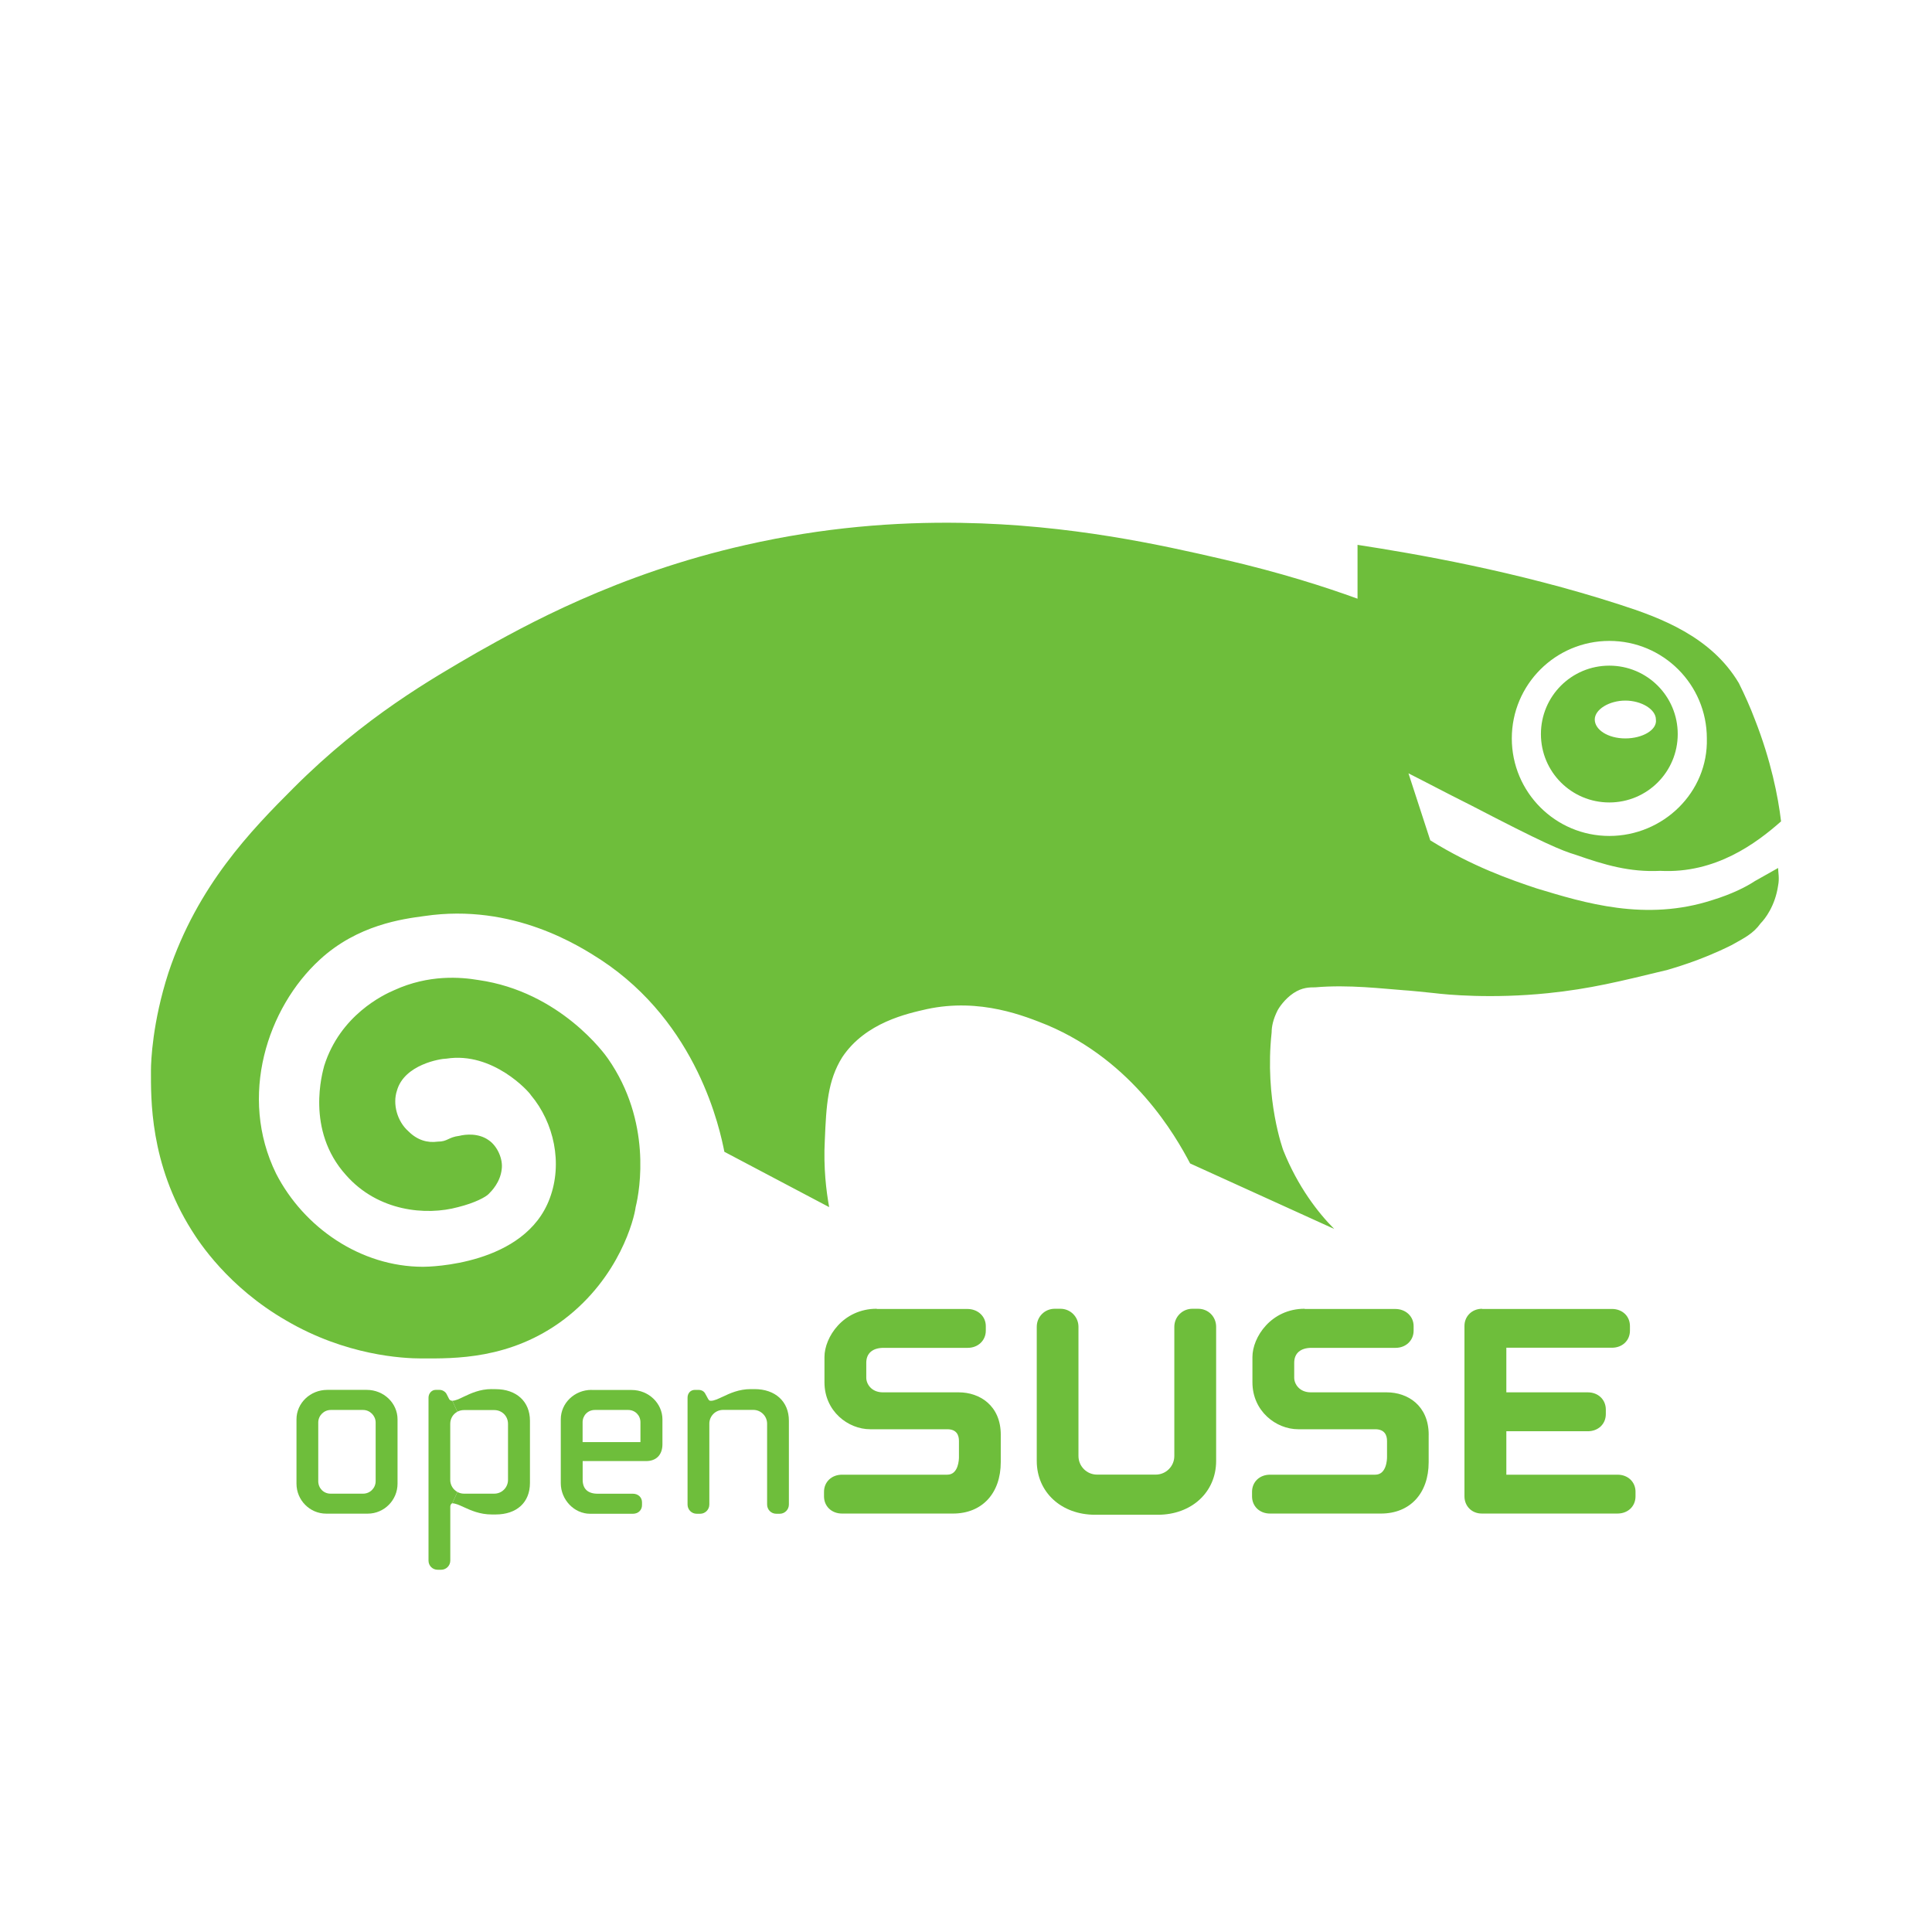
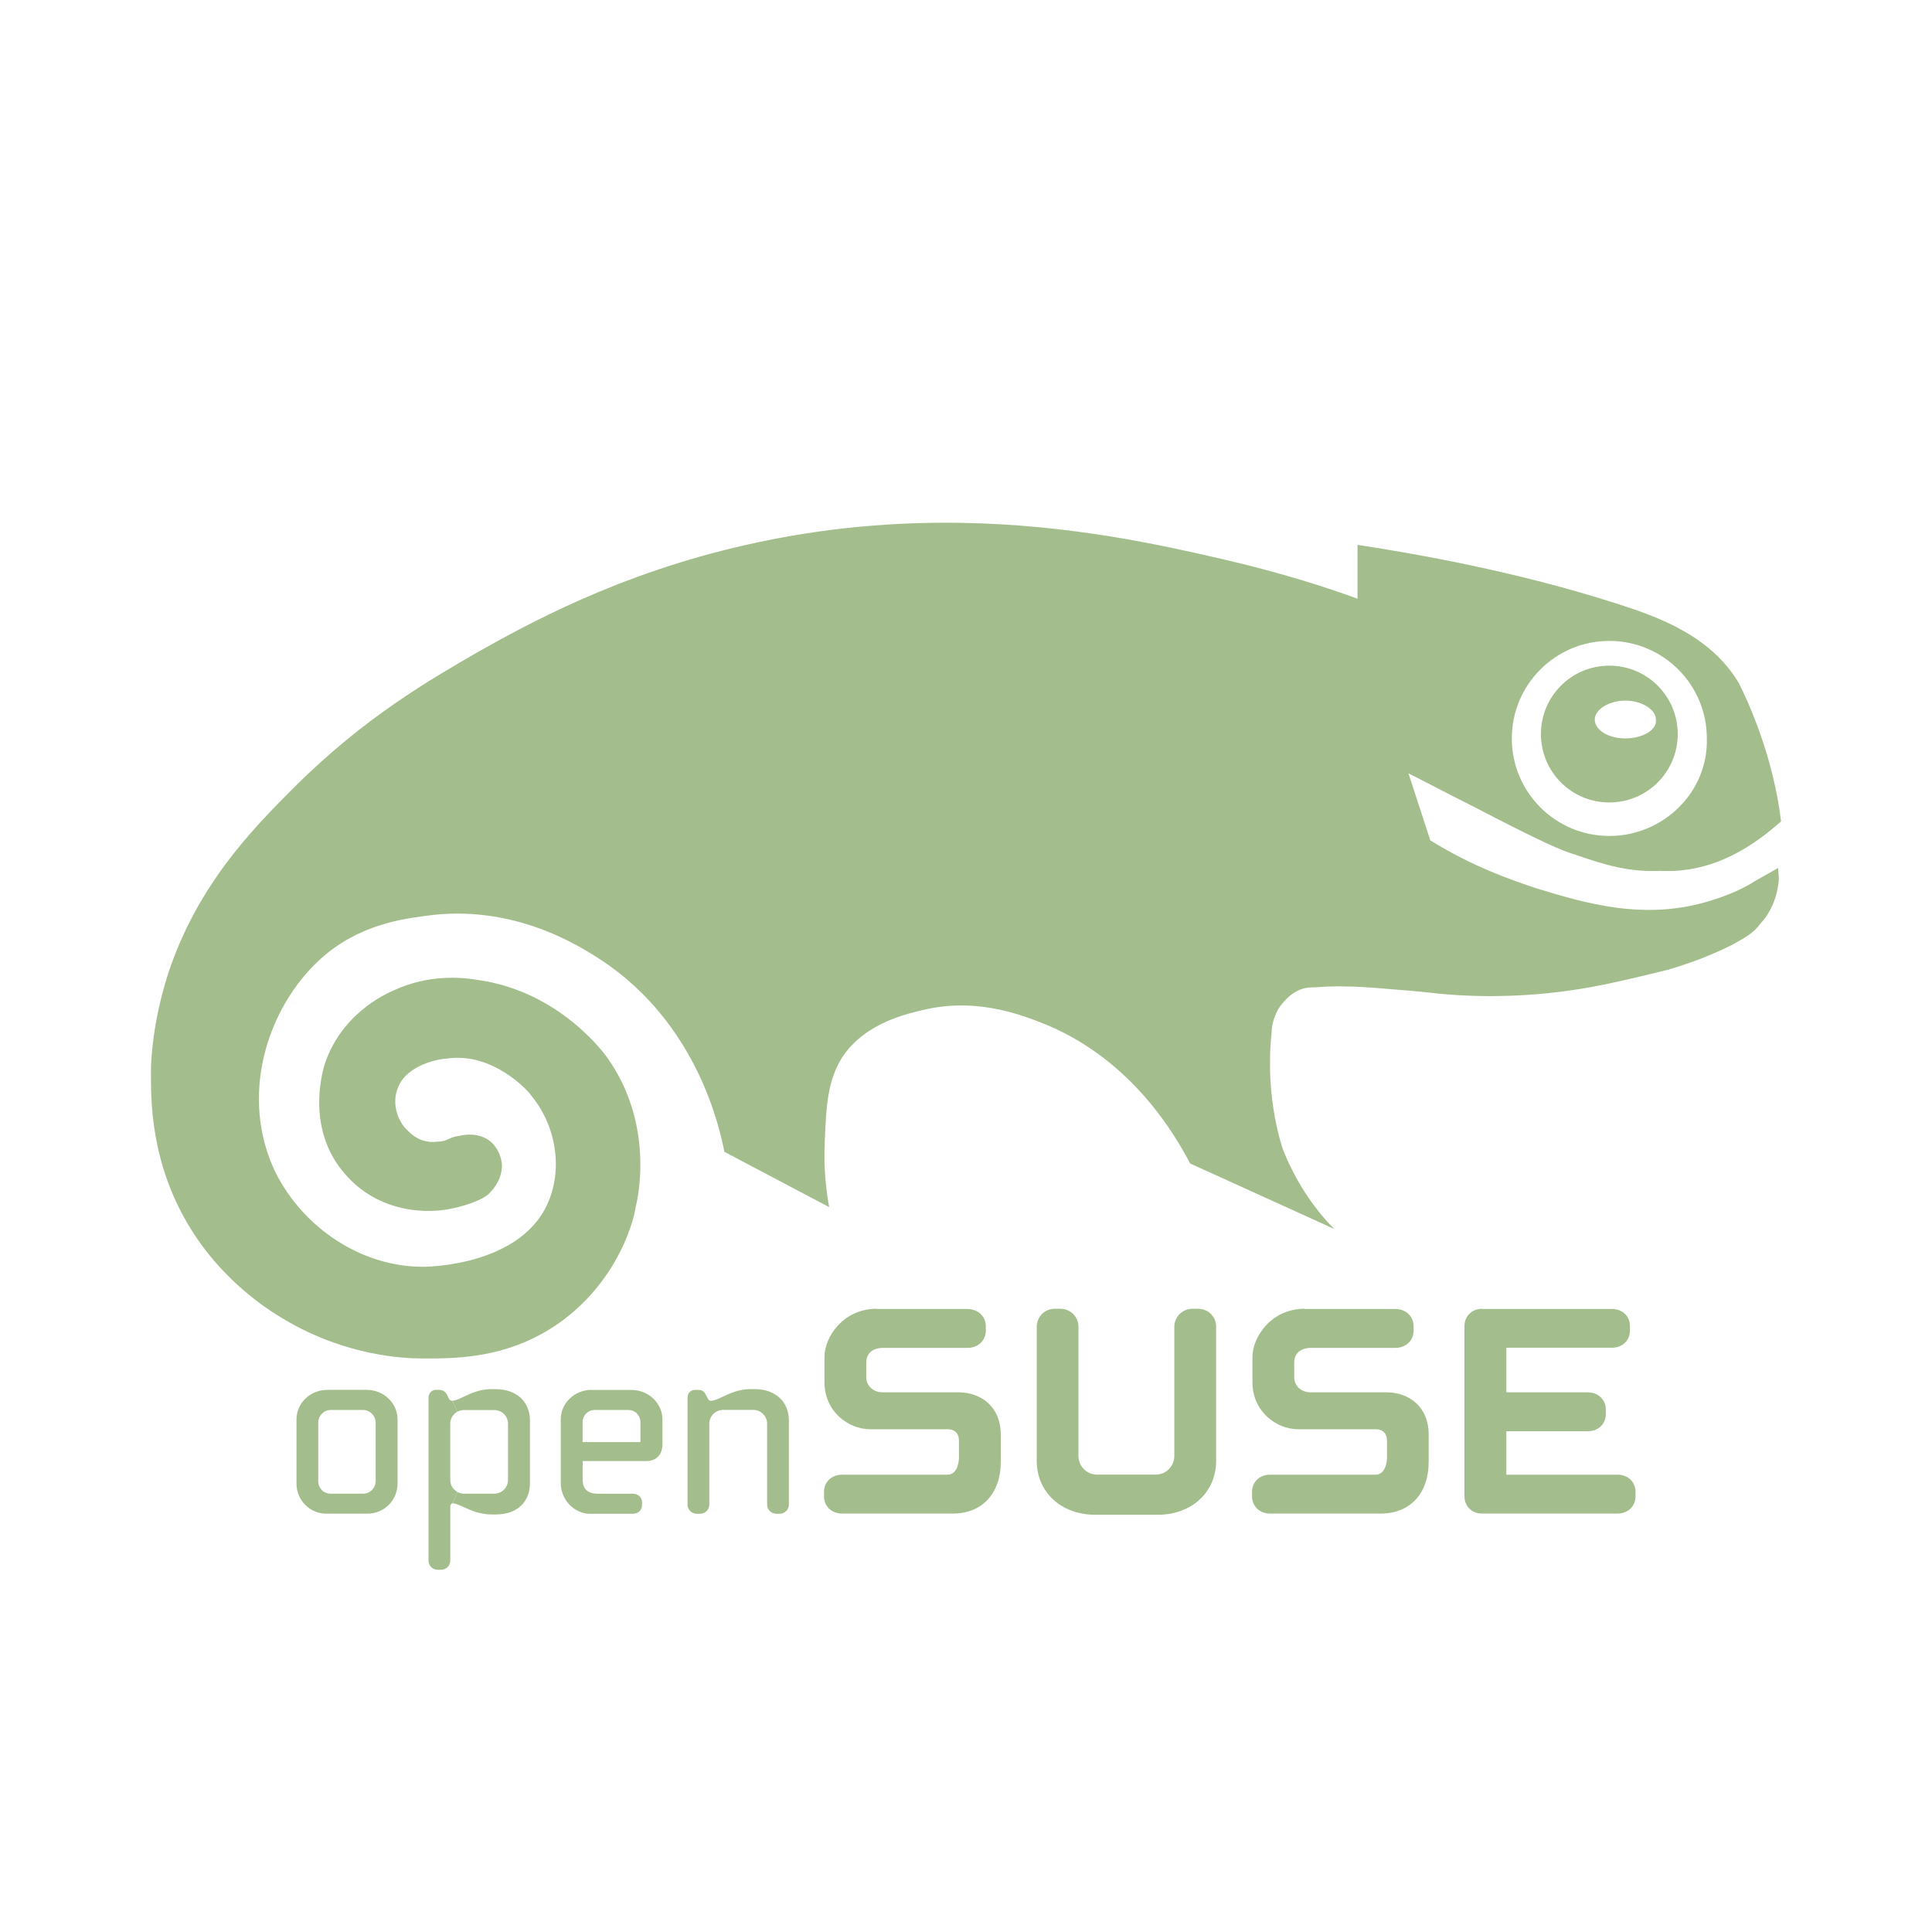
<svg xmlns="http://www.w3.org/2000/svg" width="128" height="128" viewBox="0 0 128 128" id="svg2" version="1.1">
  <defs id="defs4" />
  <g id="layer2" style="display:inline">
-     <path d="m 108.357,98.837 0,0.3 c 0,0.658 -0.5,1.139 -1.191,1.139 l -8.999,0 c -0.655,0 -1.143,-0.492 -1.143,-1.139 l 0,-11.288 c 0,-0.651 0.507,-1.139 1.165,-1.139 l 0.004,0.011 8.6,0 c 0.692,0 1.195,0.477 1.195,1.135 l 0,0.3 c 0,0.658 -0.503,1.135 -1.195,1.135 0,0 -6.665,0 -6.994,0 0,0.296 0,2.663 0,2.955 0.33,0 5.396,0 5.396,0 0.692,0 1.195,0.485 1.195,1.143 l 0,0.296 c 0,0.662 -0.503,1.139 -1.195,1.139 0,0 -5.067,0 -5.396,0 0,0.296 0,2.585 0,2.878 0.33,0 7.368,0 7.368,0 0.695,3.7e-4 1.191,0.485 1.191,1.136 z" id="path10" style="fill:#6ebe3b;fill-opacity:1" />
-     <path d="m 94.653,95.061 0,1.809 c 0,2.072 -1.235,3.407 -3.162,3.407 l -7.349,0 c -0.692,0 -1.191,-0.485 -1.191,-1.139 l 0,-0.3 c 0,-0.655 0.499,-1.136 1.191,-1.136 l 6.972,0 c 0.758,0 0.78,-1.039 0.78,-1.154 l 0,-1.084 c 0,-0.355 -0.141,-0.773 -0.78,-0.773 l -5.108,0 c -1.454,0 -3.029,-1.191 -3.029,-3.111 l 0,-1.676 c 0,-1.309 1.235,-3.196 3.462,-3.196 l 0,0.015 6,0 c 0.699,0 1.217,0.492 1.217,1.136 l 0,0.3 c 0,0.651 -0.514,1.139 -1.191,1.139 l -5.57,0 c -0.732,0 -1.15,0.359 -1.15,0.988 l 0,0.995 c 0,0.407 0.34,0.965 1.099,0.965 l 5.03,0 c 1.387,3.71e-4 2.781,0.873 2.781,2.815 z" id="path18" style="fill:#6ebe3b;fill-opacity:1" />
-     <path d="m 79.381,86.709 c 0.67,0 1.191,0.525 1.191,1.194 l 0,8.888 c 0,2.068 -1.624,3.566 -3.865,3.566 l -4.154,0 c -2.241,0 -3.865,-1.498 -3.865,-3.566 l 0,-8.888 c 0,-0.669 0.529,-1.194 1.191,-1.194 l 0.377,0 c 0.666,0 1.195,0.536 1.195,1.194 l 0,8.559 c 0,0.684 0.551,1.235 1.232,1.235 l 3.887,0 c 0.677,0 1.232,-0.551 1.232,-1.235 l 0,-8.559 c 0,-0.658 0.536,-1.194 1.194,-1.194 l 0.008,0 0.377,0 z" id="path20" style="fill:#6ebe3b;fill-opacity:1" />
-     <path d="m 66.303,95.061 0,1.809 c 0,2.072 -1.243,3.407 -3.162,3.407 l -7.353,0 c -0.695,0 -1.195,-0.485 -1.195,-1.139 l 0,-0.3 c 0,-0.655 0.503,-1.136 1.195,-1.136 l 6.972,0 c 0.755,0 0.773,-1.039 0.773,-1.154 l 0,-1.084 c 0,-0.355 -0.133,-0.773 -0.773,-0.773 l -5.108,0 c -1.461,0 -3.029,-1.191 -3.029,-3.111 l 0,-1.676 c 0,-1.309 1.232,-3.196 3.462,-3.196 l 0.007,0.015 6.003,0 c 0.695,0 1.217,0.492 1.217,1.136 l 0,0.3 c 0,0.651 -0.514,1.139 -1.195,1.139 l -5.57,0 c -0.736,0 -1.154,0.359 -1.154,0.988 l 0,0.995 c 0,0.407 0.34,0.965 1.099,0.965 l 5.027,0 c 1.387,3.71e-4 2.785,0.873 2.785,2.815 z" id="path22" style="fill:#6ebe3b;fill-opacity:1" />
-     <path d="m 47.872,92.542 c 0.481,-0.229 1.08,-0.51 1.872,-0.51 l 0.244,0 c 1.383,0 2.278,0.825 2.278,2.093 l 0,5.555 c 0,0.336 -0.274,0.61 -0.603,0.61 l -0.237,0 c -0.337,0 -0.603,-0.274 -0.603,-0.61 l 0,-5.356 c 0,-0.503 -0.411,-0.914 -0.91,-0.914 l -2.008,0 c -0.503,0 -0.91,0.41 -0.91,0.914 l 0,5.356 c 0,0.336 -0.274,0.61 -0.603,0.61 l -0.237,0 c -0.337,0 -0.603,-0.274 -0.603,-0.61 l 0,-7.079 c 0,-0.303 0.203,-0.517 0.485,-0.517 l 0.233,0 c 0.222,0 0.385,0.096 0.473,0.285 l 0.166,0.303 c 0.07,0.126 0.107,0.133 0.2,0.133 0.207,0 0.462,-0.126 0.762,-0.263 z" id="path26" style="fill:#6ebe3b;fill-opacity:1" />
-     <path d="m 43.888,94.047 0,1.639 c 0,0.699 -0.407,1.114 -1.08,1.114 0,0 -4.017,0 -4.205,0 0,0.17 0,1.235 0,1.235 0,0.61 0.344,0.928 0.999,0.928 l 2.33,0 c 0.348,0 0.603,0.24 0.603,0.57 l 0,0.185 c 0,0.333 -0.255,0.573 -0.603,0.573 l -2.841,0 c -1.05,0 -1.938,-0.932 -1.938,-2.027 l 0,-4.228 c 0,-1.08 0.914,-1.953 2.038,-1.953 l 0.004,0.007 2.652,0 c 1.124,-3.71e-4 2.042,0.88 2.042,1.956 z m -1.457,1.494 c 0,-0.17 0,-1.313 0,-1.313 0,-0.459 -0.355,-0.814 -0.81,-0.814 l -2.212,0 c -0.459,0 -0.81,0.362 -0.81,0.814 0,0 0,1.143 0,1.313 0.178,0 3.654,0 3.832,0 z" id="path28" style="fill:#6ebe3b;fill-opacity:1" />
-     <path d="m 29.829,98.045 c 0,0.347 0.192,0.647 0.477,0.803 l -0.34,0.75 c -0.063,0 -0.133,0.111 -0.133,0.215 l 0,3.584 c 0,0.329 -0.27,0.603 -0.603,0.603 l -0.237,0 c -0.34,0 -0.603,-0.27 -0.603,-0.603 l 0,-10.797 c 0,-0.288 0.215,-0.517 0.47,-0.517 l 0.27,0 c 0.229,0 0.414,0.177 0.455,0.27 l 0.178,0.351 c 0.044,0.063 0.122,0.1 0.203,0.1 l 0.337,0.725 c -0.285,0.152 -0.473,0.452 -0.473,0.803 l 0,3.714 z" id="path30" style="fill:#6ebe3b;fill-opacity:1" />
-     <path d="m 32.833,92.035 c 1.387,0 2.278,0.824 2.278,2.093 l 0,4.121 c 0,1.29 -0.873,2.089 -2.278,2.089 l -0.248,0 c -0.795,0 -1.394,-0.273 -1.872,-0.492 -0.296,-0.136 -0.547,-0.248 -0.747,-0.248 l 0.34,-0.75 c 0.129,0.07 0.277,0.111 0.433,0.111 l 2.008,0 c 0.507,0 0.91,-0.411 0.91,-0.914 l 0,-3.714 c 0,-0.511 -0.399,-0.91 -0.91,-0.91 l -2.008,0 c -0.159,0 -0.307,0.04 -0.436,0.107 l -0.337,-0.725 c 0.2,0 0.451,-0.118 0.74,-0.259 0.485,-0.229 1.08,-0.514 1.875,-0.514 l 0,0.004 0.252,0 z" id="path32" style="fill:#6ebe3b;fill-opacity:1" />
-     <path d="m 26.338,94.036 0,4.261 c 0,1.095 -0.888,1.986 -1.975,1.986 l -2.752,0 c -1.084,0 -1.968,-0.891 -1.968,-1.986 l 0,-4.261 c 0,-1.08 0.914,-1.953 2.038,-1.953 l 2.619,0 c 1.124,-3.7e-4 2.038,0.876 2.038,1.953 z m -1.45,4.094 0,-3.884 c 0,-0.451 -0.381,-0.832 -0.829,-0.832 l -2.145,0 c -0.455,0 -0.829,0.374 -0.829,0.832 l 0,3.884 c 0,0.466 0.355,0.829 0.81,0.829 l 2.164,0 c 0.459,0 0.829,-0.374 0.829,-0.829 z" id="path34" style="fill:#6ebe3b;fill-opacity:1" />
-     <path style="font-style:normal;font-variant:normal;font-weight:normal;font-stretch:normal;font-size:22.5px;line-height:125%;font-family:'Open Sans';-inkscape-font-specification:'Open Sans, Normal';text-align:start;letter-spacing:0px;word-spacing:0px;writing-mode:lr-tb;text-anchor:start;display:inline;fill:#6ebe3b;fill-opacity:1;stroke:none;stroke-width:1px;stroke-linecap:butt;stroke-linejoin:miter;stroke-opacity:1" d="m 63.669,34.64 c -4.343,-0.07 -9.13,0.301 -14.229,1.458 -8.582,1.929 -14.754,5.398 -17.839,7.134 -2.989,1.736 -7.425,4.244 -12.15,8.969 -2.796,2.796 -6.364,6.46 -8.292,12.246 -1.061,3.279 -1.158,5.883 -1.158,6.462 0,1.832 -0.096,6.171 2.701,10.607 0.482,0.771 2.411,3.76 6.268,5.978 3.954,2.314 7.713,2.507 8.967,2.507 2.121,0 5.883,0.097 9.451,-2.603 3.664,-2.796 4.629,-6.653 4.725,-7.424 0.289,-1.157 1.06,-5.69 -1.833,-9.837 -0.193,-0.289 -3.183,-4.436 -8.582,-5.207 -1.157,-0.193 -3.277,-0.385 -5.592,0.676 -0.675,0.289 -3.569,1.639 -4.629,5.014 -0.096,0.386 -1.254,4.243 1.446,7.232 2.121,2.411 5.303,2.701 7.424,2.123 1.157,-0.289 1.834,-0.675 2.026,-0.868 0.193,-0.193 0.77,-0.772 0.866,-1.64 0.096,-0.675 -0.288,-1.543 -0.866,-1.929 -0.675,-0.482 -1.543,-0.385 -1.929,-0.288 -0.771,0.096 -0.771,0.386 -1.446,0.386 -0.675,0.096 -1.35,-0.098 -1.929,-0.676 -0.771,-0.675 -1.061,-1.831 -0.772,-2.699 0.482,-1.736 2.893,-2.123 3.279,-2.123 3.086,-0.482 5.495,2.218 5.592,2.411 1.543,1.832 2.122,4.532 1.254,6.846 -1.639,4.436 -8.003,4.533 -8.389,4.533 -4.146,0 -7.909,-2.604 -9.741,-6.172 -2.507,-5.111 -0.579,-10.992 2.893,-14.174 2.507,-2.314 5.498,-2.7 6.944,-2.893 5.882,-0.868 10.317,2.025 11.667,2.893 6.461,4.243 7.907,11.281 8.196,12.728 l 6.942,3.665 c -0.193,-1.061 -0.385,-2.605 -0.288,-4.437 0.096,-2.314 0.192,-3.953 1.156,-5.496 1.543,-2.314 4.34,-2.894 5.594,-3.183 3.568,-0.771 6.556,0.484 8.002,1.062 5.689,2.411 8.486,7.329 9.451,9.161 l 9.547,4.339 c -1.061,-1.061 -2.411,-2.797 -3.375,-5.208 0,0 -1.254,-3.375 -0.772,-7.81 0,-0.386 0.097,-0.868 0.386,-1.446 0.096,-0.193 0.482,-0.773 1.06,-1.158 0.579,-0.386 1.061,-0.386 1.446,-0.386 2.218,-0.193 4.532,0.098 5.882,0.194 0,0 0.194,-7.52e-4 2.026,0.192 0.771,0.096 3.76,0.386 7.52,0 2.796,-0.289 4.726,-0.771 7.908,-1.542 0.289,-0.096 2.12,-0.578 4.241,-1.639 0.868,-0.482 1.446,-0.771 1.929,-1.446 0.289,-0.289 0.965,-1.159 1.158,-2.509 0.096,-0.482 0,-0.867 0,-1.156 l -1.542,0.868 c -0.579,0.386 -1.543,0.867 -2.797,1.252 -4.436,1.446 -8.485,0.194 -11.667,-0.77 -1.736,-0.579 -4.244,-1.447 -7.04,-3.183 L 93.315,51.236 c 0.964,0.482 2.411,1.253 4.147,2.121 4.821,2.507 5.978,2.99 6.942,3.279 1.929,0.675 3.569,1.157 5.594,1.06 3.664,0.193 6.363,-1.831 8.002,-3.277 -0.193,-1.639 -0.674,-4.05 -1.735,-6.75 -0.289,-0.771 -0.676,-1.639 -1.062,-2.411 -1.832,-3.086 -5.206,-4.34 -7.906,-5.207 -6.846,-2.218 -13.596,-3.375 -17.357,-3.953 l 0,3.567 C 87.818,38.893 84.83,37.93 81.069,37.062 76.911,36.098 70.906,34.757 63.669,34.64 Z M 106.623,42.462 c 3.568,0 6.46,2.892 6.46,6.46 0.096,3.568 -2.892,6.462 -6.46,6.462 -3.568,0 -6.462,-2.894 -6.462,-6.462 0,-3.568 2.894,-6.46 6.462,-6.46 z m -0.002,1.639 c -2.507,0 -4.531,2.026 -4.531,4.533 0,2.507 2.024,4.531 4.531,4.531 2.507,0 4.533,-2.024 4.533,-4.531 0,-2.507 -2.026,-4.533 -4.533,-4.533 z m 1.062,2.315 c 1.061,0 2.025,0.579 2.025,1.254 0.096,0.675 -0.867,1.252 -2.025,1.252 -1.157,0 -2.026,-0.577 -2.026,-1.252 0,-0.675 0.966,-1.254 2.026,-1.254 z" id="path16-3-4-5" />
+     <path d="m 108.357,98.837 0,0.3 c 0,0.658 -0.5,1.139 -1.191,1.139 l -8.999,0 c -0.655,0 -1.143,-0.492 -1.143,-1.139 l 0,-11.288 c 0,-0.651 0.507,-1.139 1.165,-1.139 l 0.004,0.011 8.6,0 c 0.692,0 1.195,0.477 1.195,1.135 l 0,0.3 c 0,0.658 -0.503,1.135 -1.195,1.135 0,0 -6.665,0 -6.994,0 0,0.296 0,2.663 0,2.955 0.33,0 5.396,0 5.396,0 0.692,0 1.195,0.485 1.195,1.143 l 0,0.296 c 0,0.662 -0.503,1.139 -1.195,1.139 0,0 -5.067,0 -5.396,0 0,0.296 0,2.585 0,2.878 0.33,0 7.368,0 7.368,0 0.695,3.7e-4 1.191,0.485 1.191,1.136 z" id="path10" style="fill:#a3be8c;fill-opacity:1" />
+     <path d="m 94.653,95.061 0,1.809 c 0,2.072 -1.235,3.407 -3.162,3.407 l -7.349,0 c -0.692,0 -1.191,-0.485 -1.191,-1.139 l 0,-0.3 c 0,-0.655 0.499,-1.136 1.191,-1.136 l 6.972,0 c 0.758,0 0.78,-1.039 0.78,-1.154 l 0,-1.084 c 0,-0.355 -0.141,-0.773 -0.78,-0.773 l -5.108,0 c -1.454,0 -3.029,-1.191 -3.029,-3.111 l 0,-1.676 c 0,-1.309 1.235,-3.196 3.462,-3.196 l 0,0.015 6,0 c 0.699,0 1.217,0.492 1.217,1.136 l 0,0.3 c 0,0.651 -0.514,1.139 -1.191,1.139 l -5.57,0 c -0.732,0 -1.15,0.359 -1.15,0.988 l 0,0.995 c 0,0.407 0.34,0.965 1.099,0.965 l 5.03,0 c 1.387,3.71e-4 2.781,0.873 2.781,2.815 z" id="path18" style="fill:#a3be8c;fill-opacity:1" />
+     <path d="m 79.381,86.709 c 0.67,0 1.191,0.525 1.191,1.194 l 0,8.888 c 0,2.068 -1.624,3.566 -3.865,3.566 l -4.154,0 c -2.241,0 -3.865,-1.498 -3.865,-3.566 l 0,-8.888 c 0,-0.669 0.529,-1.194 1.191,-1.194 l 0.377,0 c 0.666,0 1.195,0.536 1.195,1.194 l 0,8.559 c 0,0.684 0.551,1.235 1.232,1.235 l 3.887,0 c 0.677,0 1.232,-0.551 1.232,-1.235 l 0,-8.559 c 0,-0.658 0.536,-1.194 1.194,-1.194 l 0.008,0 0.377,0 z" id="path20" style="fill:#a3be8c;fill-opacity:1" />
+     <path d="m 66.303,95.061 0,1.809 c 0,2.072 -1.243,3.407 -3.162,3.407 l -7.353,0 c -0.695,0 -1.195,-0.485 -1.195,-1.139 l 0,-0.3 c 0,-0.655 0.503,-1.136 1.195,-1.136 l 6.972,0 c 0.755,0 0.773,-1.039 0.773,-1.154 l 0,-1.084 c 0,-0.355 -0.133,-0.773 -0.773,-0.773 l -5.108,0 c -1.461,0 -3.029,-1.191 -3.029,-3.111 l 0,-1.676 c 0,-1.309 1.232,-3.196 3.462,-3.196 l 0.007,0.015 6.003,0 c 0.695,0 1.217,0.492 1.217,1.136 l 0,0.3 c 0,0.651 -0.514,1.139 -1.195,1.139 l -5.57,0 c -0.736,0 -1.154,0.359 -1.154,0.988 l 0,0.995 c 0,0.407 0.34,0.965 1.099,0.965 l 5.027,0 c 1.387,3.71e-4 2.785,0.873 2.785,2.815 z" id="path22" style="fill:#a3be8c;fill-opacity:1" />
+     <path d="m 47.872,92.542 c 0.481,-0.229 1.08,-0.51 1.872,-0.51 l 0.244,0 c 1.383,0 2.278,0.825 2.278,2.093 l 0,5.555 c 0,0.336 -0.274,0.61 -0.603,0.61 l -0.237,0 c -0.337,0 -0.603,-0.274 -0.603,-0.61 l 0,-5.356 c 0,-0.503 -0.411,-0.914 -0.91,-0.914 l -2.008,0 c -0.503,0 -0.91,0.41 -0.91,0.914 l 0,5.356 c 0,0.336 -0.274,0.61 -0.603,0.61 l -0.237,0 c -0.337,0 -0.603,-0.274 -0.603,-0.61 l 0,-7.079 c 0,-0.303 0.203,-0.517 0.485,-0.517 l 0.233,0 c 0.222,0 0.385,0.096 0.473,0.285 l 0.166,0.303 c 0.07,0.126 0.107,0.133 0.2,0.133 0.207,0 0.462,-0.126 0.762,-0.263 z" id="path26" style="fill:#a3be8c;fill-opacity:1" />
+     <path d="m 43.888,94.047 0,1.639 c 0,0.699 -0.407,1.114 -1.08,1.114 0,0 -4.017,0 -4.205,0 0,0.17 0,1.235 0,1.235 0,0.61 0.344,0.928 0.999,0.928 l 2.33,0 c 0.348,0 0.603,0.24 0.603,0.57 l 0,0.185 c 0,0.333 -0.255,0.573 -0.603,0.573 l -2.841,0 c -1.05,0 -1.938,-0.932 -1.938,-2.027 l 0,-4.228 c 0,-1.08 0.914,-1.953 2.038,-1.953 l 0.004,0.007 2.652,0 c 1.124,-3.71e-4 2.042,0.88 2.042,1.956 z m -1.457,1.494 c 0,-0.17 0,-1.313 0,-1.313 0,-0.459 -0.355,-0.814 -0.81,-0.814 l -2.212,0 c -0.459,0 -0.81,0.362 -0.81,0.814 0,0 0,1.143 0,1.313 0.178,0 3.654,0 3.832,0 z" id="path28" style="fill:#a3be8c;fill-opacity:1" />
+     <path d="m 29.829,98.045 c 0,0.347 0.192,0.647 0.477,0.803 l -0.34,0.75 c -0.063,0 -0.133,0.111 -0.133,0.215 l 0,3.584 c 0,0.329 -0.27,0.603 -0.603,0.603 l -0.237,0 c -0.34,0 -0.603,-0.27 -0.603,-0.603 l 0,-10.797 c 0,-0.288 0.215,-0.517 0.47,-0.517 l 0.27,0 c 0.229,0 0.414,0.177 0.455,0.27 l 0.178,0.351 c 0.044,0.063 0.122,0.1 0.203,0.1 l 0.337,0.725 c -0.285,0.152 -0.473,0.452 -0.473,0.803 l 0,3.714 z" id="path30" style="fill:#a3be8c;fill-opacity:1" />
+     <path d="m 32.833,92.035 c 1.387,0 2.278,0.824 2.278,2.093 l 0,4.121 c 0,1.29 -0.873,2.089 -2.278,2.089 l -0.248,0 c -0.795,0 -1.394,-0.273 -1.872,-0.492 -0.296,-0.136 -0.547,-0.248 -0.747,-0.248 l 0.34,-0.75 c 0.129,0.07 0.277,0.111 0.433,0.111 l 2.008,0 c 0.507,0 0.91,-0.411 0.91,-0.914 l 0,-3.714 c 0,-0.511 -0.399,-0.91 -0.91,-0.91 l -2.008,0 c -0.159,0 -0.307,0.04 -0.436,0.107 l -0.337,-0.725 c 0.2,0 0.451,-0.118 0.74,-0.259 0.485,-0.229 1.08,-0.514 1.875,-0.514 l 0,0.004 0.252,0 z" id="path32" style="fill:#a3be8c;fill-opacity:1" />
+     <path d="m 26.338,94.036 0,4.261 c 0,1.095 -0.888,1.986 -1.975,1.986 l -2.752,0 c -1.084,0 -1.968,-0.891 -1.968,-1.986 l 0,-4.261 c 0,-1.08 0.914,-1.953 2.038,-1.953 l 2.619,0 c 1.124,-3.7e-4 2.038,0.876 2.038,1.953 z m -1.45,4.094 0,-3.884 c 0,-0.451 -0.381,-0.832 -0.829,-0.832 l -2.145,0 c -0.455,0 -0.829,0.374 -0.829,0.832 l 0,3.884 c 0,0.466 0.355,0.829 0.81,0.829 l 2.164,0 c 0.459,0 0.829,-0.374 0.829,-0.829 z" id="path34" style="fill:#a3be8c;fill-opacity:1" />
+     <path style="font-style:normal;font-variant:normal;font-weight:normal;font-stretch:normal;font-size:22.5px;line-height:125%;font-family:'Open Sans';-inkscape-font-specification:'Open Sans, Normal';text-align:start;letter-spacing:0px;word-spacing:0px;writing-mode:lr-tb;text-anchor:start;display:inline;fill:#a3be8c;fill-opacity:1;stroke:none;stroke-width:1px;stroke-linecap:butt;stroke-linejoin:miter;stroke-opacity:1" d="m 63.669,34.64 c -4.343,-0.07 -9.13,0.301 -14.229,1.458 -8.582,1.929 -14.754,5.398 -17.839,7.134 -2.989,1.736 -7.425,4.244 -12.15,8.969 -2.796,2.796 -6.364,6.46 -8.292,12.246 -1.061,3.279 -1.158,5.883 -1.158,6.462 0,1.832 -0.096,6.171 2.701,10.607 0.482,0.771 2.411,3.76 6.268,5.978 3.954,2.314 7.713,2.507 8.967,2.507 2.121,0 5.883,0.097 9.451,-2.603 3.664,-2.796 4.629,-6.653 4.725,-7.424 0.289,-1.157 1.06,-5.69 -1.833,-9.837 -0.193,-0.289 -3.183,-4.436 -8.582,-5.207 -1.157,-0.193 -3.277,-0.385 -5.592,0.676 -0.675,0.289 -3.569,1.639 -4.629,5.014 -0.096,0.386 -1.254,4.243 1.446,7.232 2.121,2.411 5.303,2.701 7.424,2.123 1.157,-0.289 1.834,-0.675 2.026,-0.868 0.193,-0.193 0.77,-0.772 0.866,-1.64 0.096,-0.675 -0.288,-1.543 -0.866,-1.929 -0.675,-0.482 -1.543,-0.385 -1.929,-0.288 -0.771,0.096 -0.771,0.386 -1.446,0.386 -0.675,0.096 -1.35,-0.098 -1.929,-0.676 -0.771,-0.675 -1.061,-1.831 -0.772,-2.699 0.482,-1.736 2.893,-2.123 3.279,-2.123 3.086,-0.482 5.495,2.218 5.592,2.411 1.543,1.832 2.122,4.532 1.254,6.846 -1.639,4.436 -8.003,4.533 -8.389,4.533 -4.146,0 -7.909,-2.604 -9.741,-6.172 -2.507,-5.111 -0.579,-10.992 2.893,-14.174 2.507,-2.314 5.498,-2.7 6.944,-2.893 5.882,-0.868 10.317,2.025 11.667,2.893 6.461,4.243 7.907,11.281 8.196,12.728 l 6.942,3.665 c -0.193,-1.061 -0.385,-2.605 -0.288,-4.437 0.096,-2.314 0.192,-3.953 1.156,-5.496 1.543,-2.314 4.34,-2.894 5.594,-3.183 3.568,-0.771 6.556,0.484 8.002,1.062 5.689,2.411 8.486,7.329 9.451,9.161 l 9.547,4.339 c -1.061,-1.061 -2.411,-2.797 -3.375,-5.208 0,0 -1.254,-3.375 -0.772,-7.81 0,-0.386 0.097,-0.868 0.386,-1.446 0.096,-0.193 0.482,-0.773 1.06,-1.158 0.579,-0.386 1.061,-0.386 1.446,-0.386 2.218,-0.193 4.532,0.098 5.882,0.194 0,0 0.194,-7.52e-4 2.026,0.192 0.771,0.096 3.76,0.386 7.52,0 2.796,-0.289 4.726,-0.771 7.908,-1.542 0.289,-0.096 2.12,-0.578 4.241,-1.639 0.868,-0.482 1.446,-0.771 1.929,-1.446 0.289,-0.289 0.965,-1.159 1.158,-2.509 0.096,-0.482 0,-0.867 0,-1.156 l -1.542,0.868 c -0.579,0.386 -1.543,0.867 -2.797,1.252 -4.436,1.446 -8.485,0.194 -11.667,-0.77 -1.736,-0.579 -4.244,-1.447 -7.04,-3.183 L 93.315,51.236 c 0.964,0.482 2.411,1.253 4.147,2.121 4.821,2.507 5.978,2.99 6.942,3.279 1.929,0.675 3.569,1.157 5.594,1.06 3.664,0.193 6.363,-1.831 8.002,-3.277 -0.193,-1.639 -0.674,-4.05 -1.735,-6.75 -0.289,-0.771 -0.676,-1.639 -1.062,-2.411 -1.832,-3.086 -5.206,-4.34 -7.906,-5.207 -6.846,-2.218 -13.596,-3.375 -17.357,-3.953 l 0,3.567 C 87.818,38.893 84.83,37.93 81.069,37.062 76.911,36.098 70.906,34.757 63.669,34.64 Z M 106.623,42.462 c 3.568,0 6.46,2.892 6.46,6.46 0.096,3.568 -2.892,6.462 -6.46,6.462 -3.568,0 -6.462,-2.894 -6.462,-6.462 0,-3.568 2.894,-6.46 6.462,-6.46 z m -0.002,1.639 c -2.507,0 -4.531,2.026 -4.531,4.533 0,2.507 2.024,4.531 4.531,4.531 2.507,0 4.533,-2.024 4.533,-4.531 0,-2.507 -2.026,-4.533 -4.533,-4.533 z m 1.062,2.315 c 1.061,0 2.025,0.579 2.025,1.254 0.096,0.675 -0.867,1.252 -2.025,1.252 -1.157,0 -2.026,-0.577 -2.026,-1.252 0,-0.675 0.966,-1.254 2.026,-1.254 z" id="path16-3-4-5" />
  </g>
</svg>
